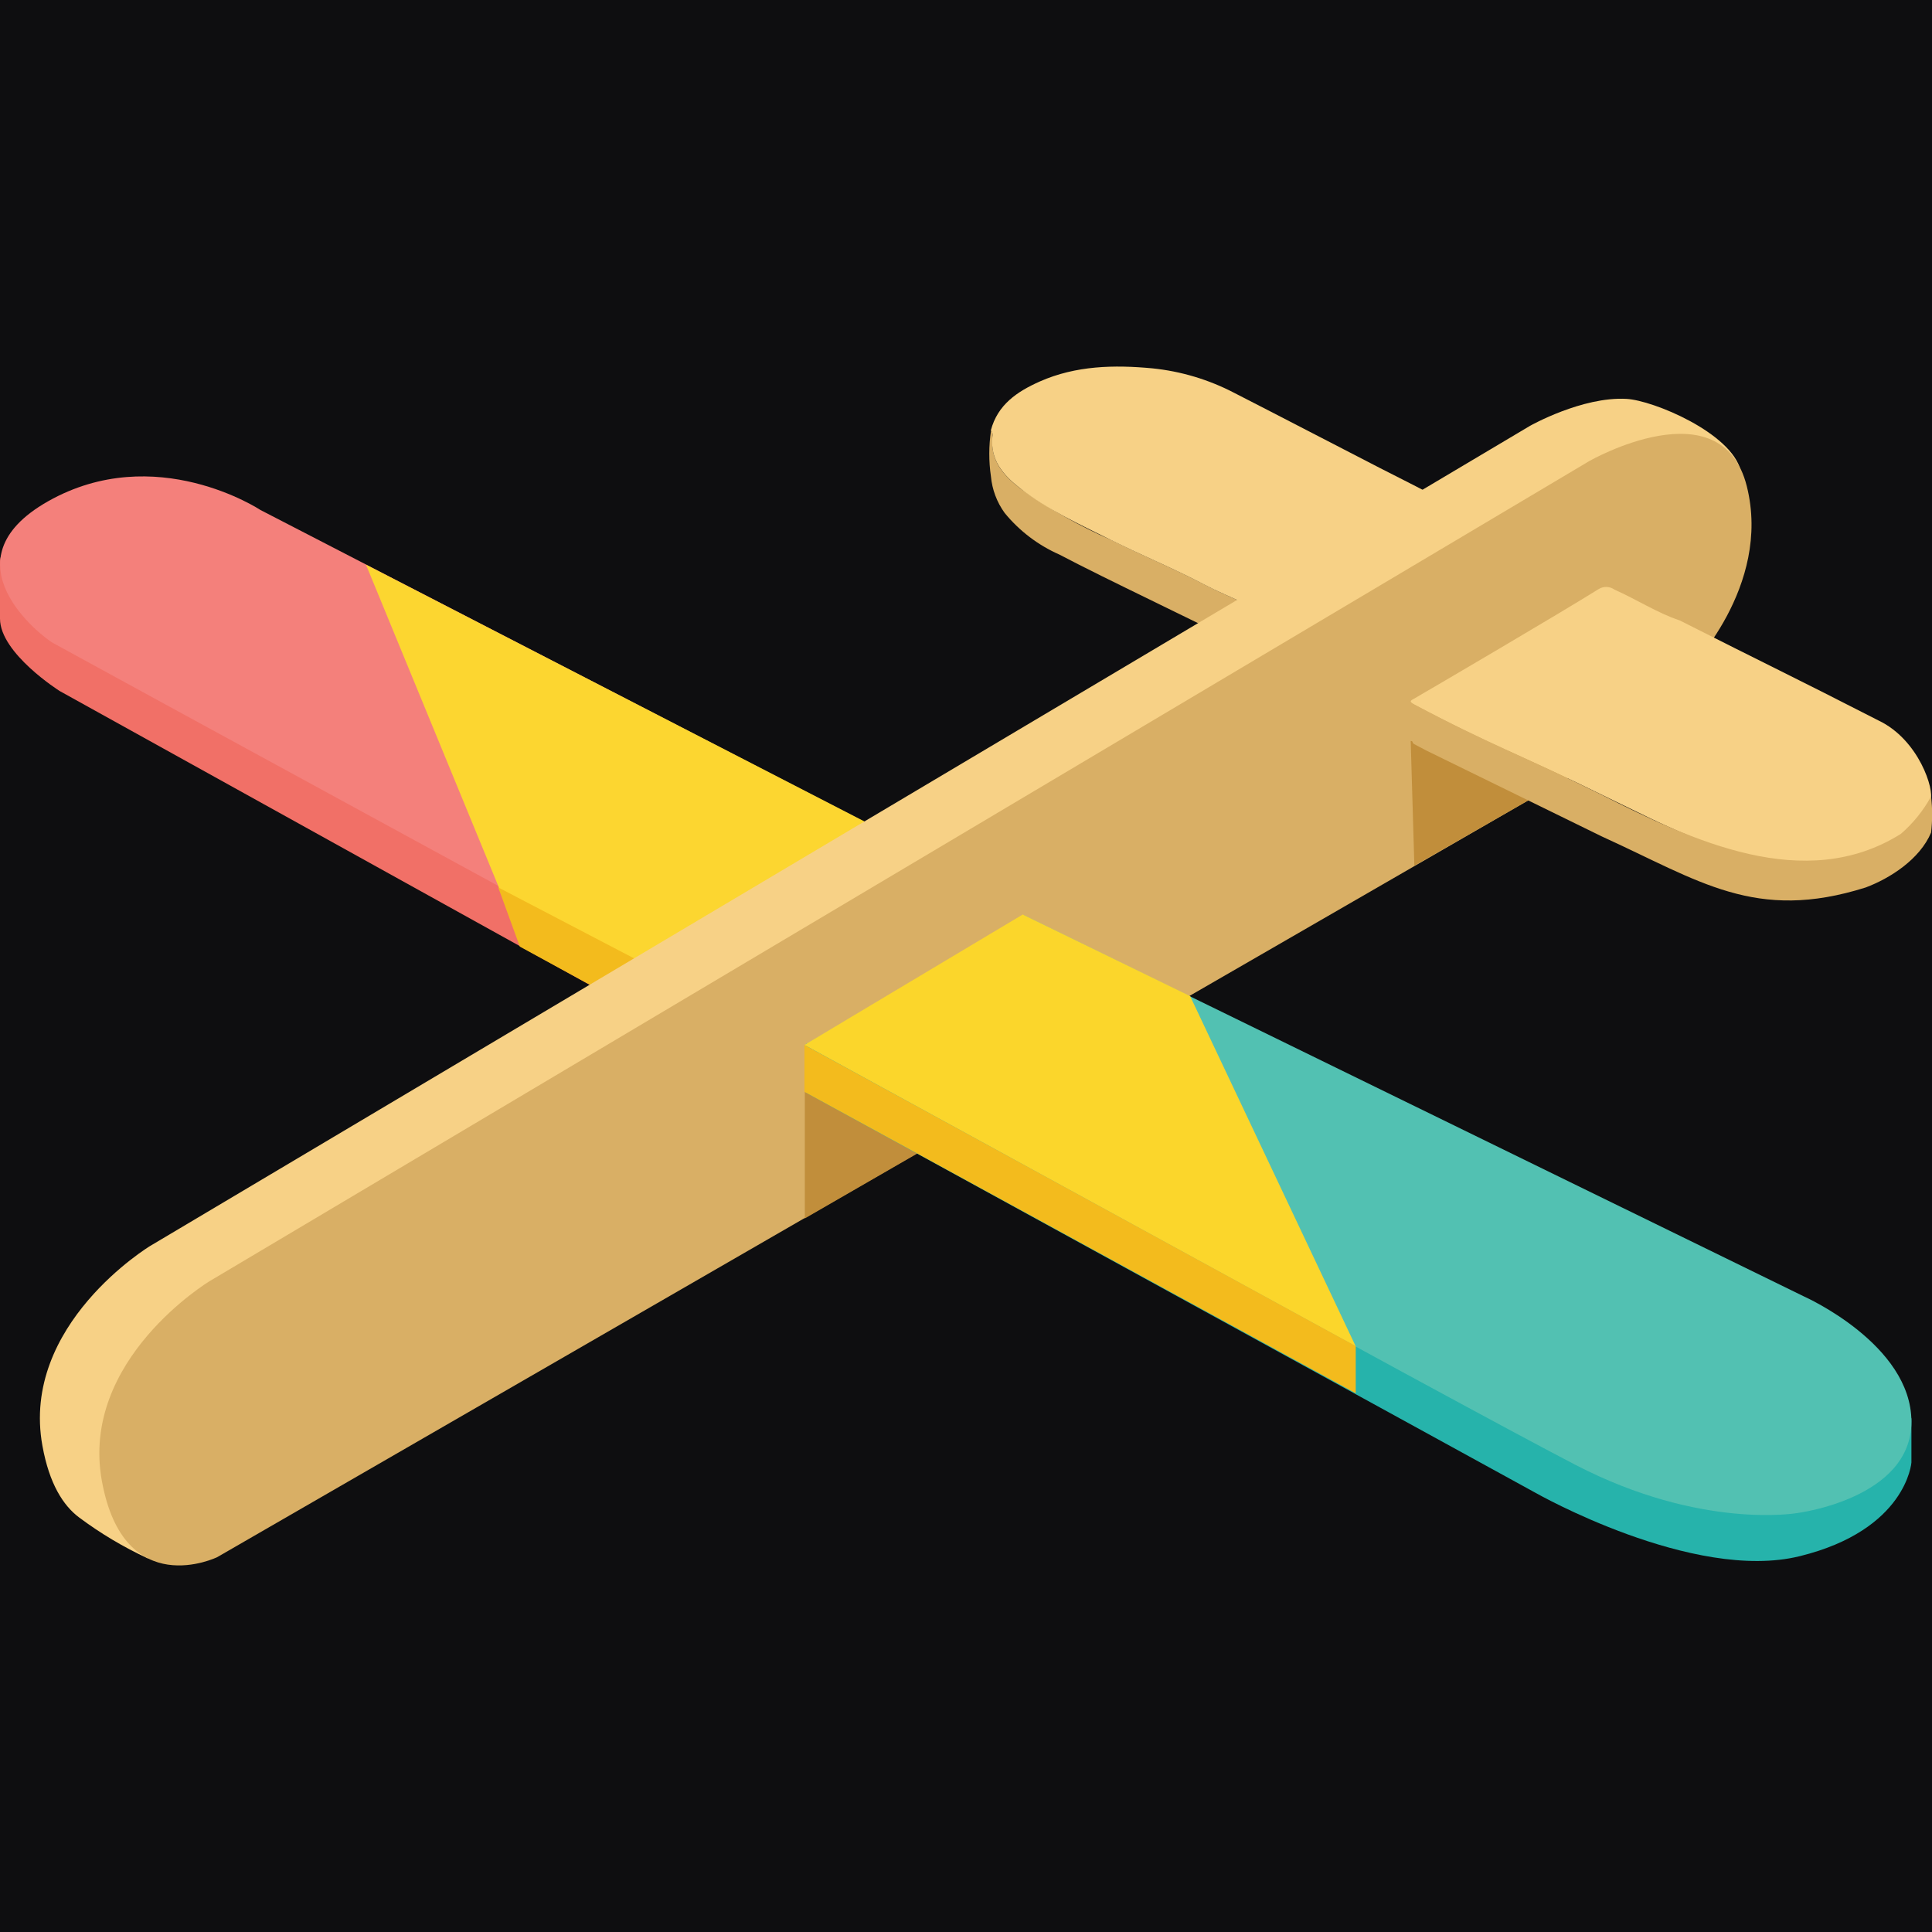
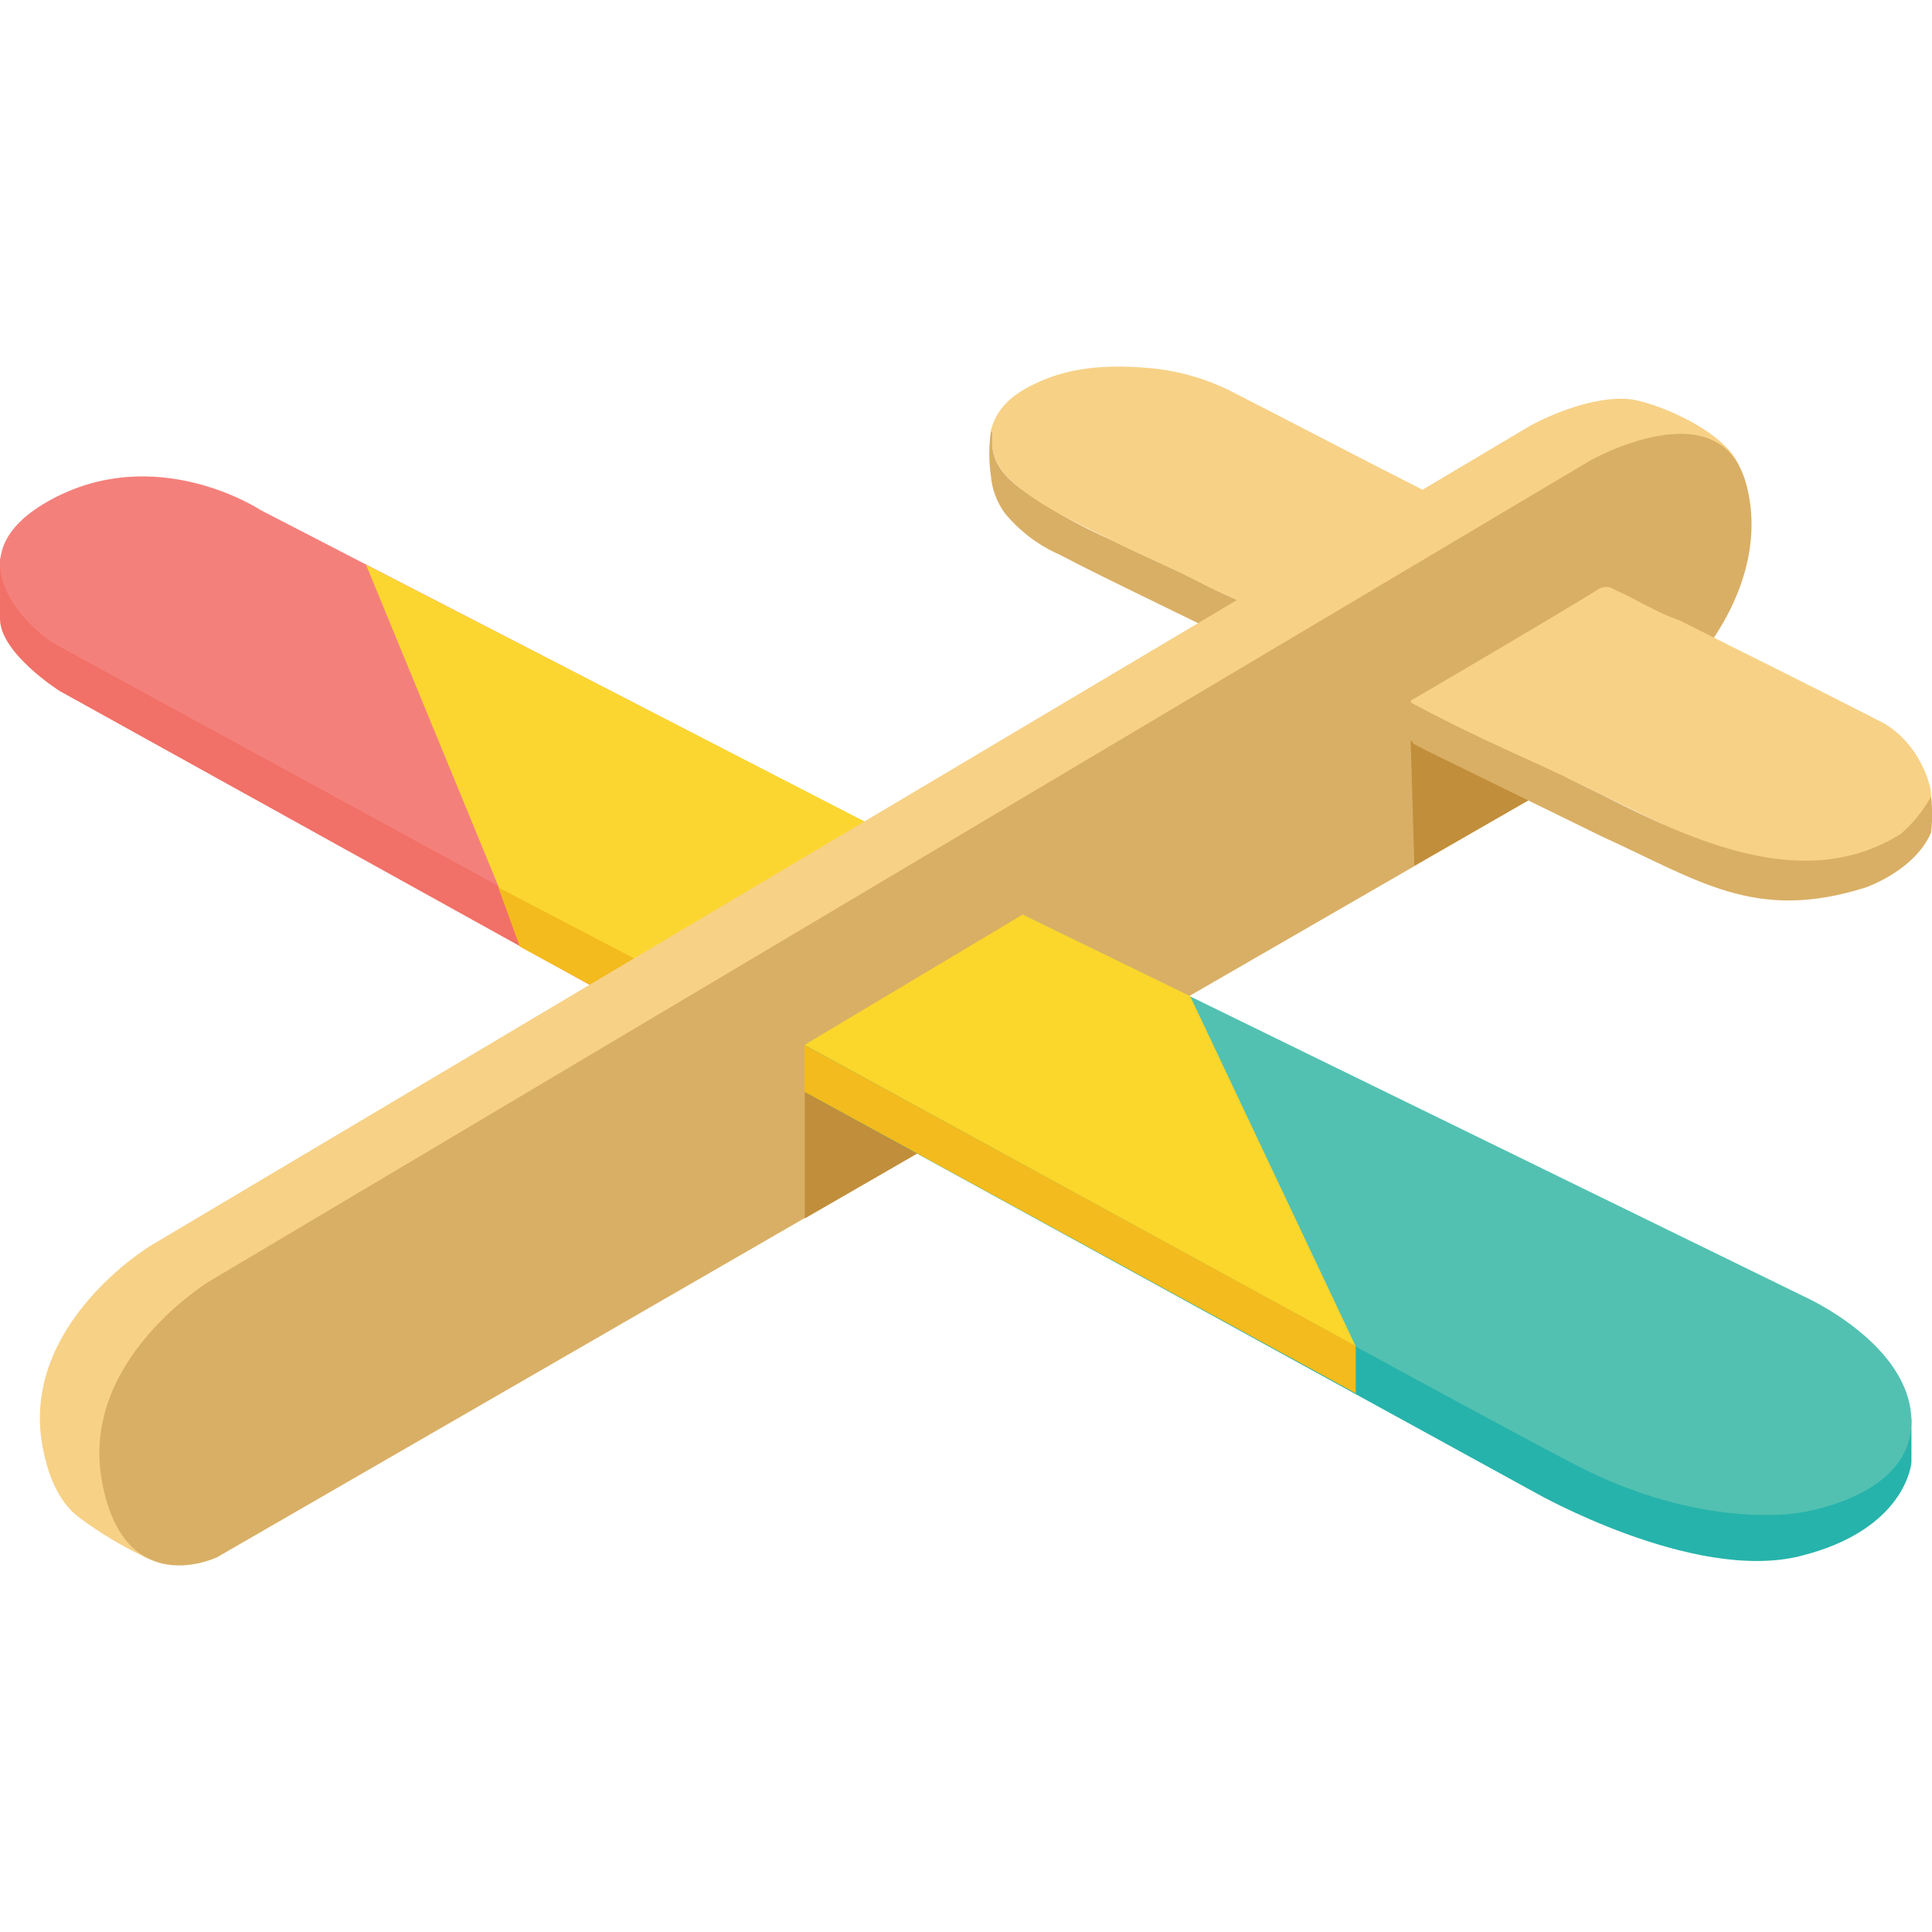
<svg xmlns="http://www.w3.org/2000/svg" viewBox="0 0 211.25 211.25">
-   <rect width="211.25" height="211.25" fill="#0e0e10" />
  <g transform="translate(0, 40.085)">
    <defs>
      <style>.a{fill:#f17067;}.b{fill:#f4807b;}.c{fill:#d9af65;}.d{fill:#f7d186;}.e{fill:#fcd630;}.f{fill:#f3bb1d;}.g{fill:#c18e3b;}.h{fill:#26b3ab;}.i{fill:#52c1b2;}.j{fill:#fbd62b;}</style>
    </defs>
    <path class="a" d="M75.52,73.72l-69-38.25S0,31.35,0,27.56V21.61a2.45,2.45,0,0,1,.52-1.67l22.34,4.13L91.5,64.55Z" />
    <path class="b" d="M105.63,55.52,28.48,15.68S17,8.09,5.25,14.73c-11.49,6.51-.67,14.79.51,15.47S80.37,70.89,80.37,70.89Z" />
    <path class="c" d="M108.36,7c.23.19.19.45.17.69-.28,2.55,1.17,4.2,3,5.61a56,56,0,0,0,10,5.67c3.4,1.7,6.92,3.15,10.28,4.92,1.33.7,2.73,1.28,4.1,1.91.44.2.62.51.16.81-1.16.78,1.28,3,.09,3.7-.13.09-.35,0-.53.06-5.4-2.78-14.44-7-19.8-9.82A16.15,16.15,0,0,1,109.85,16a8.08,8.08,0,0,1-1.5-4A17.1,17.1,0,0,1,108.36,7Z" />
    <path class="d" d="M136,26.59c.46-.31.28-.61-.16-.81-1.36-.64-2.76-1.21-4.09-1.91-3.37-1.78-6.89-3.22-10.29-4.92s-6.92-3.29-9.95-5.67c-1.81-1.41-3.26-3.06-3-5.61a.69.69,0,0,0-.17-.69c.74-2.82,2.88-4.25,5.35-5.35C117.64-.12,121.84-.2,126,.19a24.78,24.78,0,0,1,8.95,2.68c5.3,2.71,10.57,5.46,15.86,8.18,1.78.92,3.58,1.8,5.35,2.74" />
    <polygon class="e" points="40.02 21.66 97.21 51.12 69.61 64.92 54.88 57.76 40.02 21.66" />
    <polygon class="f" points="54.48 56.95 73.69 66.98 67.7 69.34 56.84 63.42 54.48 56.95" />
    <path class="d" d="M16.42,96.15,167.31,6.47S173,3.26,177.84,3.53c2.94.16,11.47,3.72,12.49,7.84,2.72,11-12.3,18-12.3,18L162,42.75,16.15,130.31a42.28,42.28,0,0,1-7.51-4.48c-1.73-1.3-3.25-3.67-4-7.82C2.22,104.74,16.42,96.15,16.42,96.15Z" />
    <path class="c" d="M22.92,100,173.81,10.31S188.24,2.08,191,13.08s-6.44,20.15-6.44,20.15l-16,13.36L23.75,130.18s-10.19,4.95-12.61-8.33S22.92,100,22.92,100Z" />
    <path class="g" d="M154.25,40.93l.4,13.64,20.42-11.7S153.78,40.93,154.25,40.93Z" />
    <path class="g" d="M88,79.21l0,13.93,20.8-12S87.51,79.21,88,79.21Z" />
    <path class="d" d="M174.81,24.32a1.57,1.57,0,0,1,1.73.07c2.4,1.06,4.67,2.55,7.14,3.37,9.14,4.63,12.6,6.26,21.71,10.93,4.44,2.1,6.16,7.64,5.69,8.7-.26.61-2.81,6.48-13.4,6.76-8,.22-15.28-3.84-22.3-7.22-8.81-4.34-12.08-5.38-20.76-10-.5-.29-.47-.38,0-.62C156.54,35.2,170.78,26.85,174.81,24.32Z" />
    <path class="c" d="M154.32,36.17c-.46.25-.5.33,0,.62,8.67,4.59,11.95,5.63,20.75,10,9.89,5,22.26,10.9,32.78,4.3A14.8,14.8,0,0,0,211.15,47a16.93,16.93,0,0,1,0,3.95c-1.23,2.92-4.48,5-7.14,6-12.09,3.82-18.18-.72-28.85-5.57L156,42l-1.39-.73C154,40.9,153.82,36.44,154.32,36.17Z" />
    <path class="h" d="M88.17,74v5.41l79.72,43.73s17.24,9.81,28.91,6.93S209,119.83,209,119.83V115l-60.81-16.5Z" />
    <path class="i" d="M88,74.17,112,60l85.31,41.7S209,106.91,209,115.36s-12.51,10-12.51,10S186,127.2,172.29,120.1,88,74.17,88,74.17Z" />
    <polygon class="j" points="87.96 74.17 111.83 59.91 130.13 68.83 148.24 107.13 87.96 74.17" />
    <polygon class="f" points="87.96 74.17 87.96 79.3 148.24 112.26 148.24 107.1 87.96 74.17" />
  </g>
</svg>
